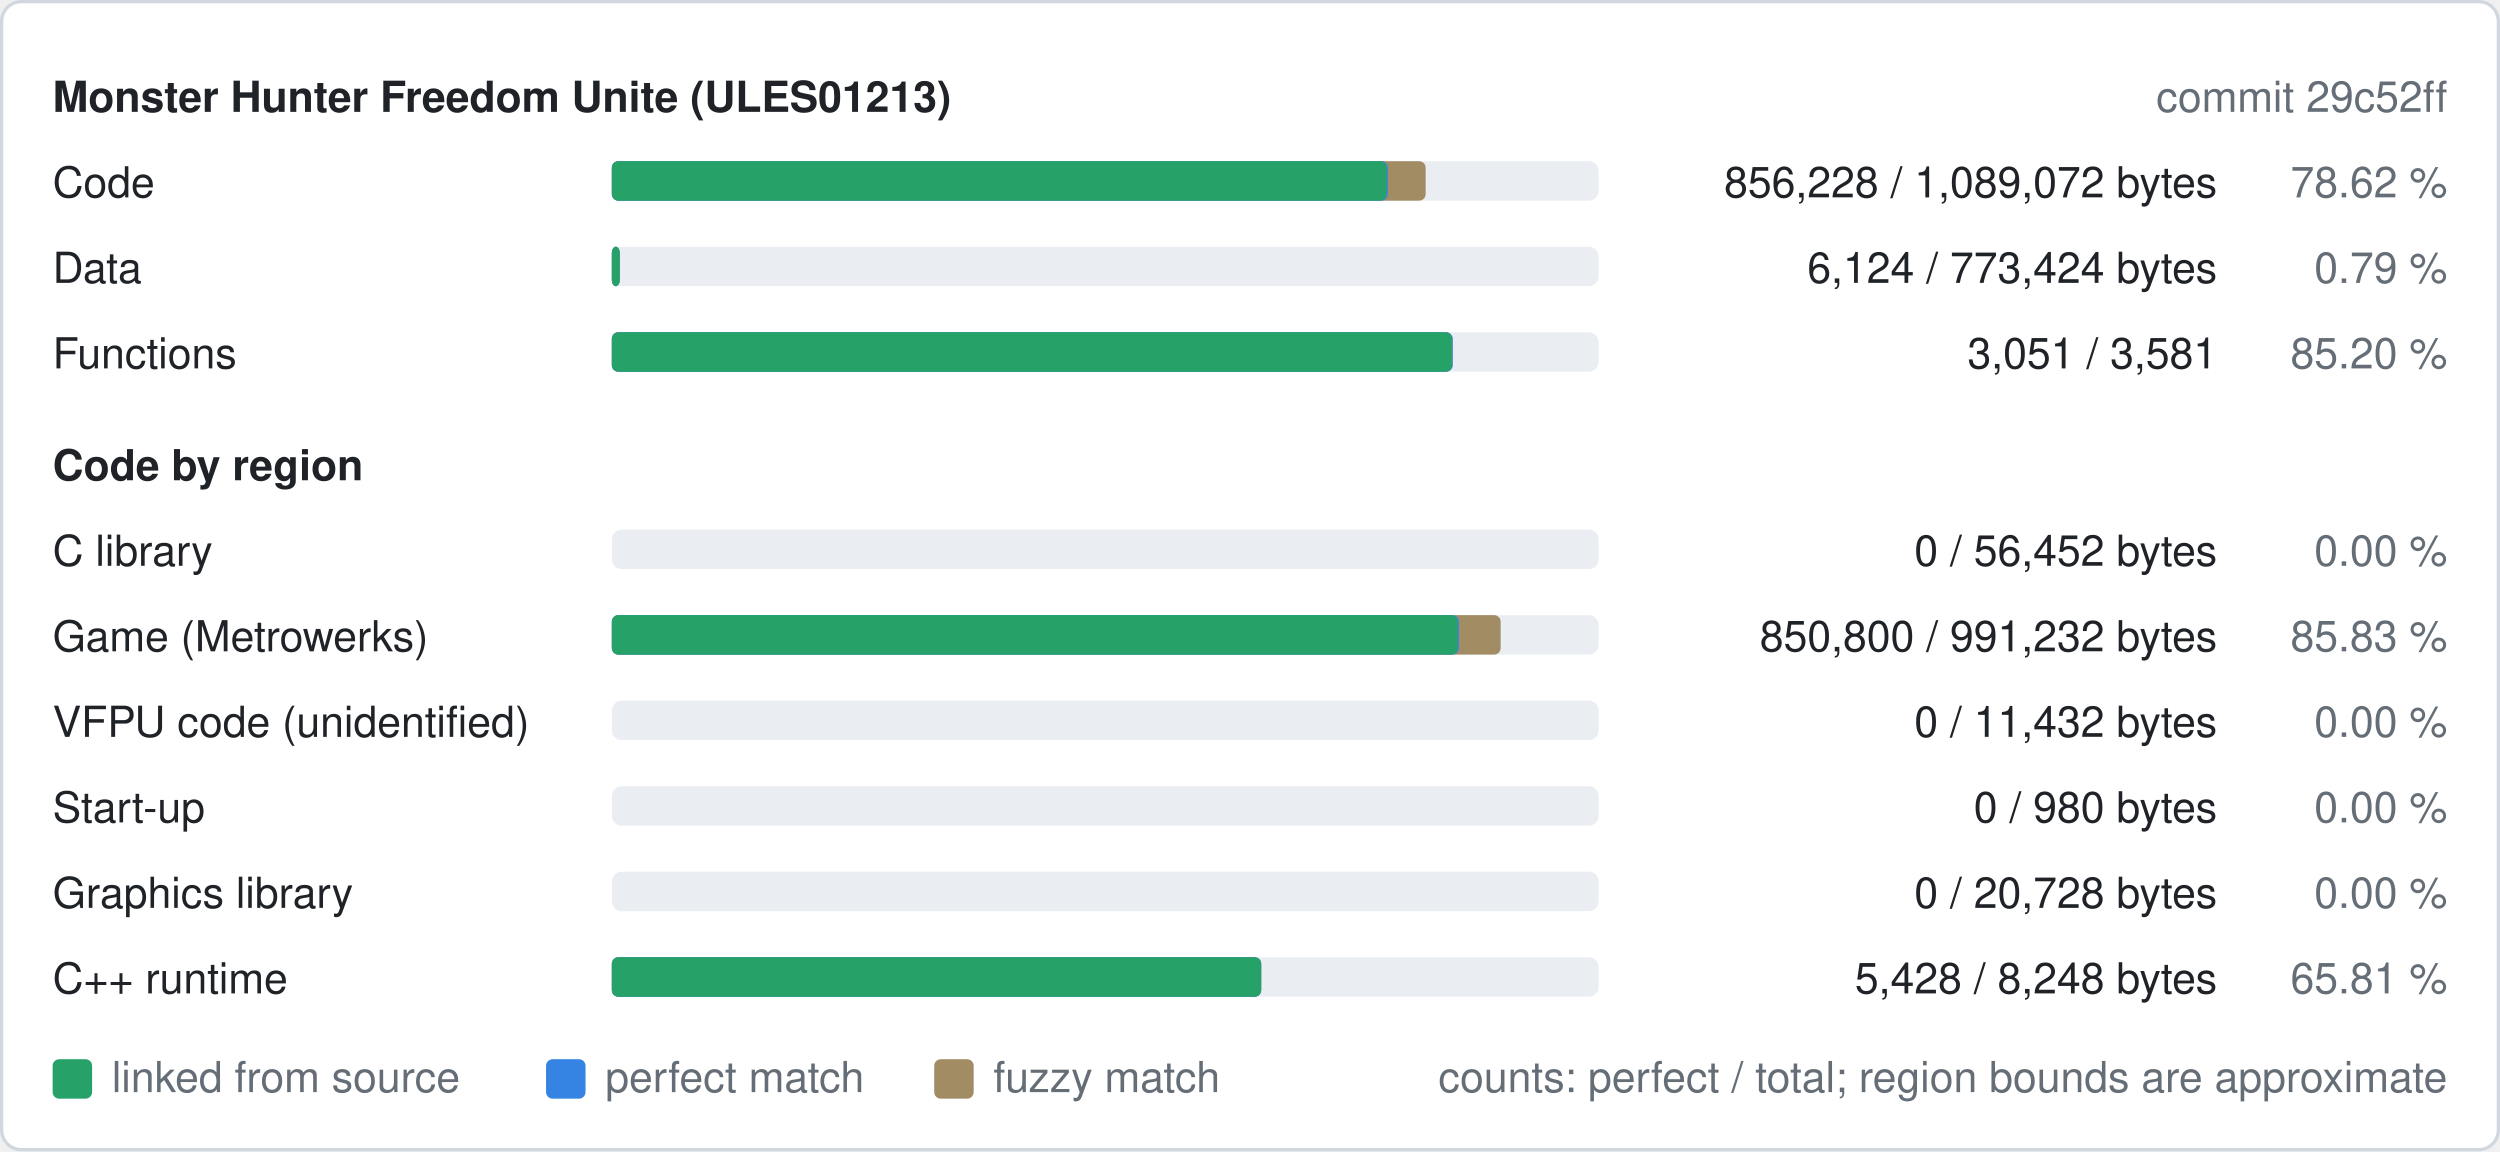
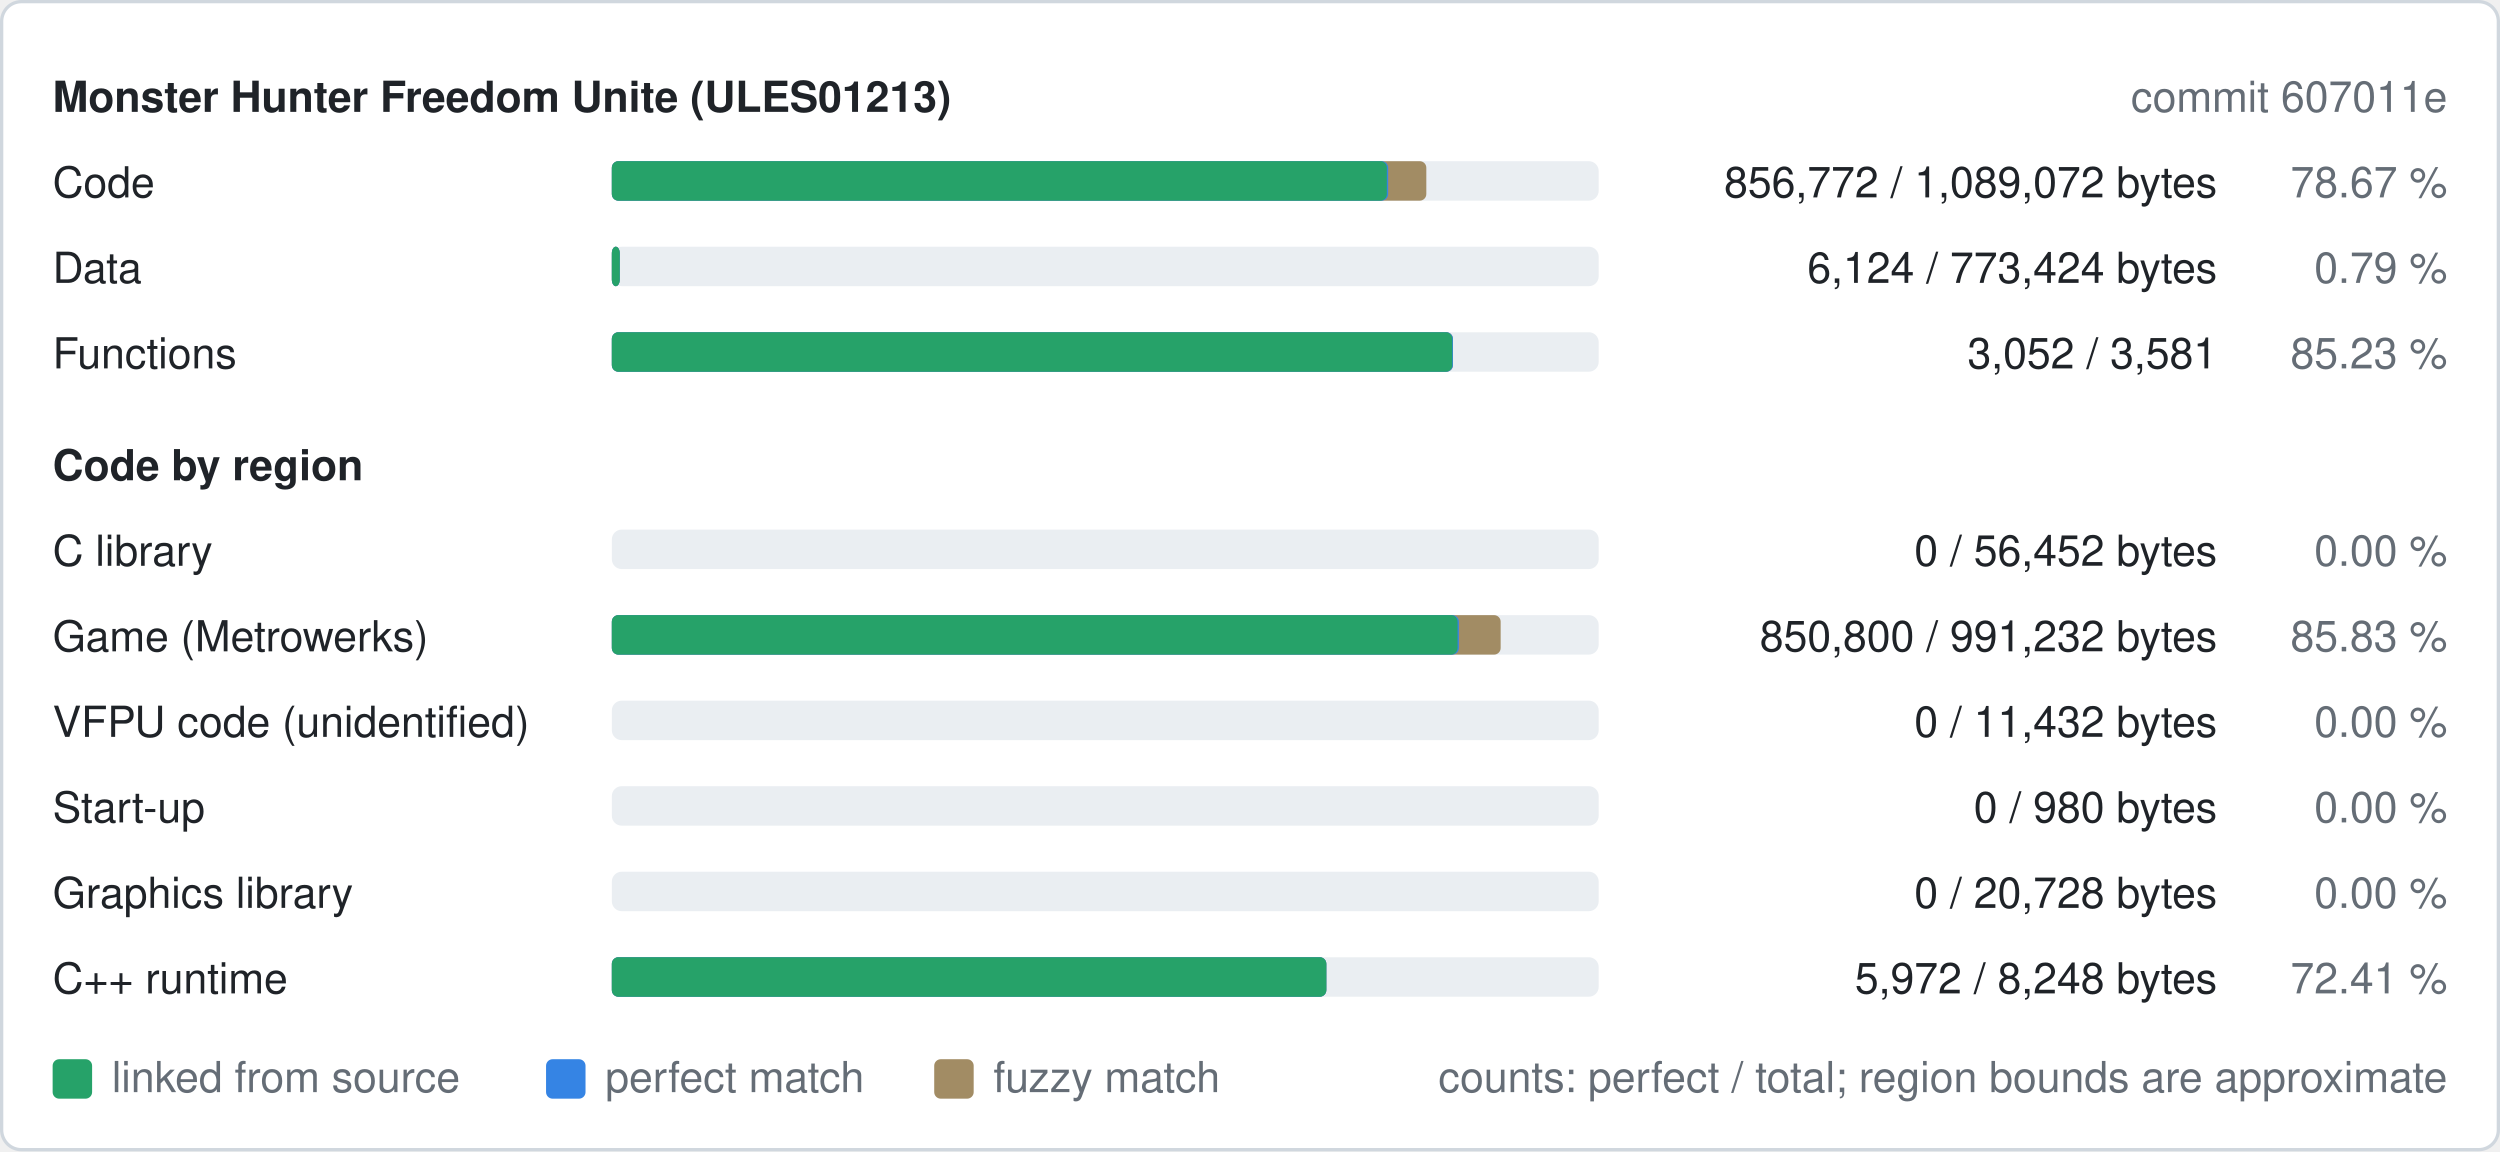
<svg xmlns="http://www.w3.org/2000/svg" width="760" height="350" viewBox="0 0 760 350" role="img" aria-label="Decompilation progress of ULES01213">
  <style>
text{font-family:-apple-system,BlinkMacSystemFont,"Segoe UI",Helvetica,Arial,sans-serif;font-size:13px}
.b{font-weight:600}
.bg{fill:#ffffff;stroke:#d0d7de}.t{fill:#1f2328}.m{fill:#656d76}.track{fill:#eaeef2}.fuzzy{fill:#a28c64}.perfect{fill:#3584e4}.linked{fill:#26a269}
@media (prefers-color-scheme: dark){.bg{fill:#0d1117;stroke:#30363d}.t{fill:#e6edf3}.m{fill:#8d96a0}.track{fill:#21262d}.fuzzy{fill:#a28c64}.perfect{fill:#3584e4}.linked{fill:#2ec27e}}
</style>
  <rect class="bg" x="0.5" y="0.5" width="759" height="349" rx="6" />
  <text class="t b" x="16" y="34">Monster Hunter Freedom Unite (ULES01213)</text>
-   <text class="m" x="744" y="34" text-anchor="end">commit 29c52ff</text>
+   <text class="m" x="744" y="34" text-anchor="end">commit 607011e</text>
  <text class="t" x="16" y="60">Code</text>
  <rect class="track" x="186" y="49" width="300" height="12" rx="3" />
-   <rect class="fuzzy" x="186" y="49" width="247.4" height="12" rx="2" />
-   <rect class="perfect" x="186" y="49" width="235.9" height="12" rx="2" />
-   <rect class="linked" x="186" y="49" width="235.5" height="12" rx="2" />
-   <text class="t" x="674" y="60" text-anchor="end">856,228 / 1,089,072 bytes</text>
-   <text class="m" x="744" y="60" text-anchor="end">78.62 %</text>
+   <rect class="fuzzy" x="186" y="49" width="247.6" height="12" rx="2" />
+   <rect class="perfect" x="186" y="49" width="236.0" height="12" rx="2" />
+   <rect class="linked" x="186" y="49" width="235.6" height="12" rx="2" />
+   <text class="t" x="674" y="60" text-anchor="end">856,772 / 1,089,072 bytes</text>
+   <text class="m" x="744" y="60" text-anchor="end">78.67 %</text>
  <text class="t" x="16" y="86">Data</text>
  <rect class="track" x="186" y="75" width="300" height="12" rx="3" />
  <rect class="fuzzy" x="186" y="75" width="2.4" height="12" rx="2" />
  <rect class="perfect" x="186" y="75" width="2.4" height="12" rx="2" />
  <rect class="linked" x="186" y="75" width="2.4" height="12" rx="2" />
  <text class="t" x="674" y="86" text-anchor="end">6,124 / 773,424 bytes</text>
  <text class="m" x="744" y="86" text-anchor="end">0.79 %</text>
  <text class="t" x="16" y="112">Functions</text>
  <rect class="track" x="186" y="101" width="300" height="12" rx="3" />
-   <rect class="fuzzy" x="186" y="101" width="255.6" height="12" rx="2" />
-   <rect class="perfect" x="186" y="101" width="255.6" height="12" rx="2" />
-   <rect class="linked" x="186" y="101" width="255.4" height="12" rx="2" />
-   <text class="t" x="674" y="112" text-anchor="end">3,051 / 3,581</text>
-   <text class="m" x="744" y="112" text-anchor="end">85.20 %</text>
+   <rect class="fuzzy" x="186" y="101" width="255.7" height="12" rx="2" />
+   <rect class="perfect" x="186" y="101" width="255.7" height="12" rx="2" />
+   <rect class="linked" x="186" y="101" width="255.5" height="12" rx="2" />
+   <text class="t" x="674" y="112" text-anchor="end">3,052 / 3,581</text>
+   <text class="m" x="744" y="112" text-anchor="end">85.23 %</text>
  <text class="t b" x="16" y="146">Code by region</text>
  <text class="t" x="16" y="172">C library</text>
  <rect class="track" x="186" y="161" width="300" height="12" rx="3" />
  <text class="t" x="674" y="172" text-anchor="end">0 / 56,452 bytes</text>
  <text class="m" x="744" y="172" text-anchor="end">0.00 %</text>
  <text class="t" x="16" y="198">Game (Metrowerks)</text>
  <rect class="track" x="186" y="187" width="300" height="12" rx="3" />
  <rect class="fuzzy" x="186" y="187" width="270.2" height="12" rx="2" />
  <rect class="perfect" x="186" y="187" width="257.5" height="12" rx="2" />
  <rect class="linked" x="186" y="187" width="257.1" height="12" rx="2" />
  <text class="t" x="674" y="198" text-anchor="end">850,800 / 991,232 bytes</text>
  <text class="m" x="744" y="198" text-anchor="end">85.83 %</text>
  <text class="t" x="16" y="224">VFPU code (unidentified)</text>
  <rect class="track" x="186" y="213" width="300" height="12" rx="3" />
  <text class="t" x="674" y="224" text-anchor="end">0 / 11,432 bytes</text>
  <text class="m" x="744" y="224" text-anchor="end">0.00 %</text>
  <text class="t" x="16" y="250">Start-up</text>
  <rect class="track" x="186" y="239" width="300" height="12" rx="3" />
  <text class="t" x="674" y="250" text-anchor="end">0 / 980 bytes</text>
  <text class="m" x="744" y="250" text-anchor="end">0.00 %</text>
  <text class="t" x="16" y="276">Graphics library</text>
  <rect class="track" x="186" y="265" width="300" height="12" rx="3" />
  <text class="t" x="674" y="276" text-anchor="end">0 / 20,728 bytes</text>
  <text class="m" x="744" y="276" text-anchor="end">0.00 %</text>
  <text class="t" x="16" y="302">C++ runtime</text>
  <rect class="track" x="186" y="291" width="300" height="12" rx="3" />
-   <rect class="fuzzy" x="186" y="291" width="197.4" height="12" rx="2" />
-   <rect class="perfect" x="186" y="291" width="197.4" height="12" rx="2" />
-   <rect class="linked" x="186" y="291" width="197.4" height="12" rx="2" />
-   <text class="t" x="674" y="302" text-anchor="end">5,428 / 8,248 bytes</text>
-   <text class="m" x="744" y="302" text-anchor="end">65.81 %</text>
+   <rect class="fuzzy" x="186" y="291" width="217.2" height="12" rx="2" />
+   <rect class="perfect" x="186" y="291" width="217.2" height="12" rx="2" />
+   <rect class="linked" x="186" y="291" width="217.2" height="12" rx="2" />
+   <text class="t" x="674" y="302" text-anchor="end">5,972 / 8,248 bytes</text>
+   <text class="m" x="744" y="302" text-anchor="end">72.41 %</text>
  <rect class="linked" x="16" y="322" width="12" height="12" rx="2" />
  <text class="m" x="34" y="332">linked from source</text>
  <rect class="perfect" x="166" y="322" width="12" height="12" rx="2" />
  <text class="m" x="184" y="332">perfect match</text>
  <rect class="fuzzy" x="284" y="322" width="12" height="12" rx="2" />
  <text class="m" x="302" y="332">fuzzy match</text>
  <text class="m" x="744" y="332" text-anchor="end">counts: perfect / total; region bounds are approximate</text>
</svg>
